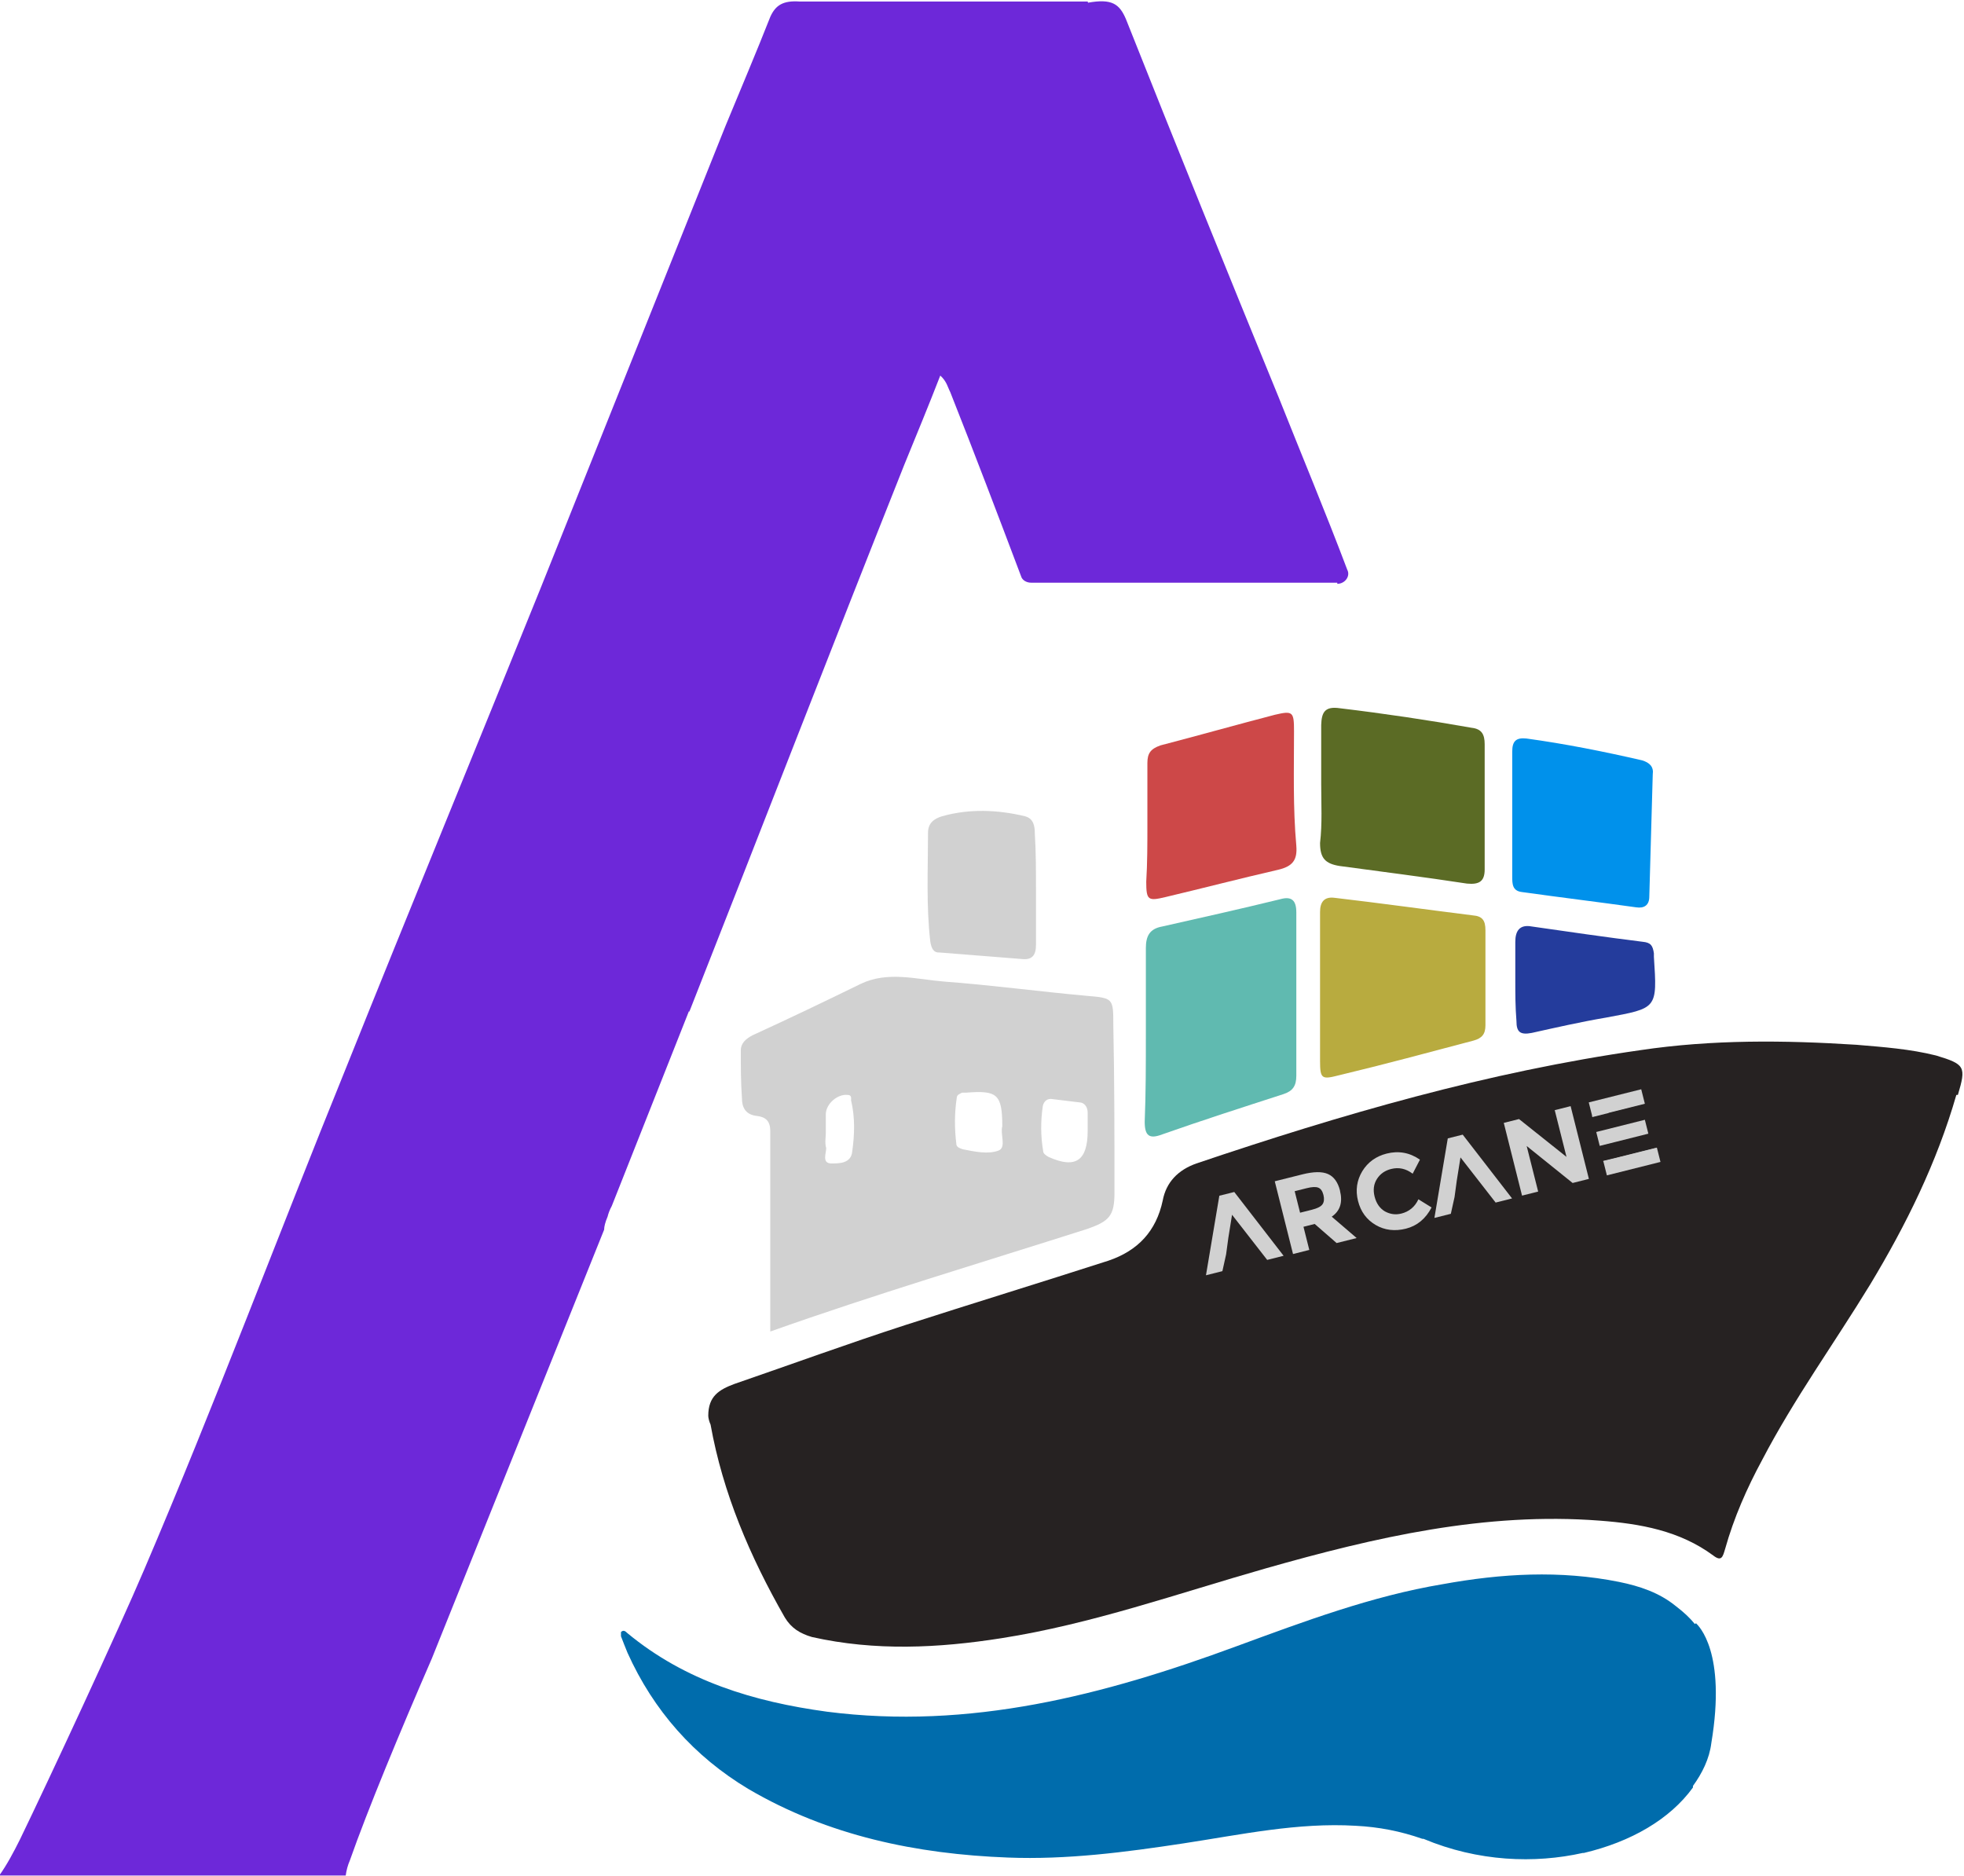
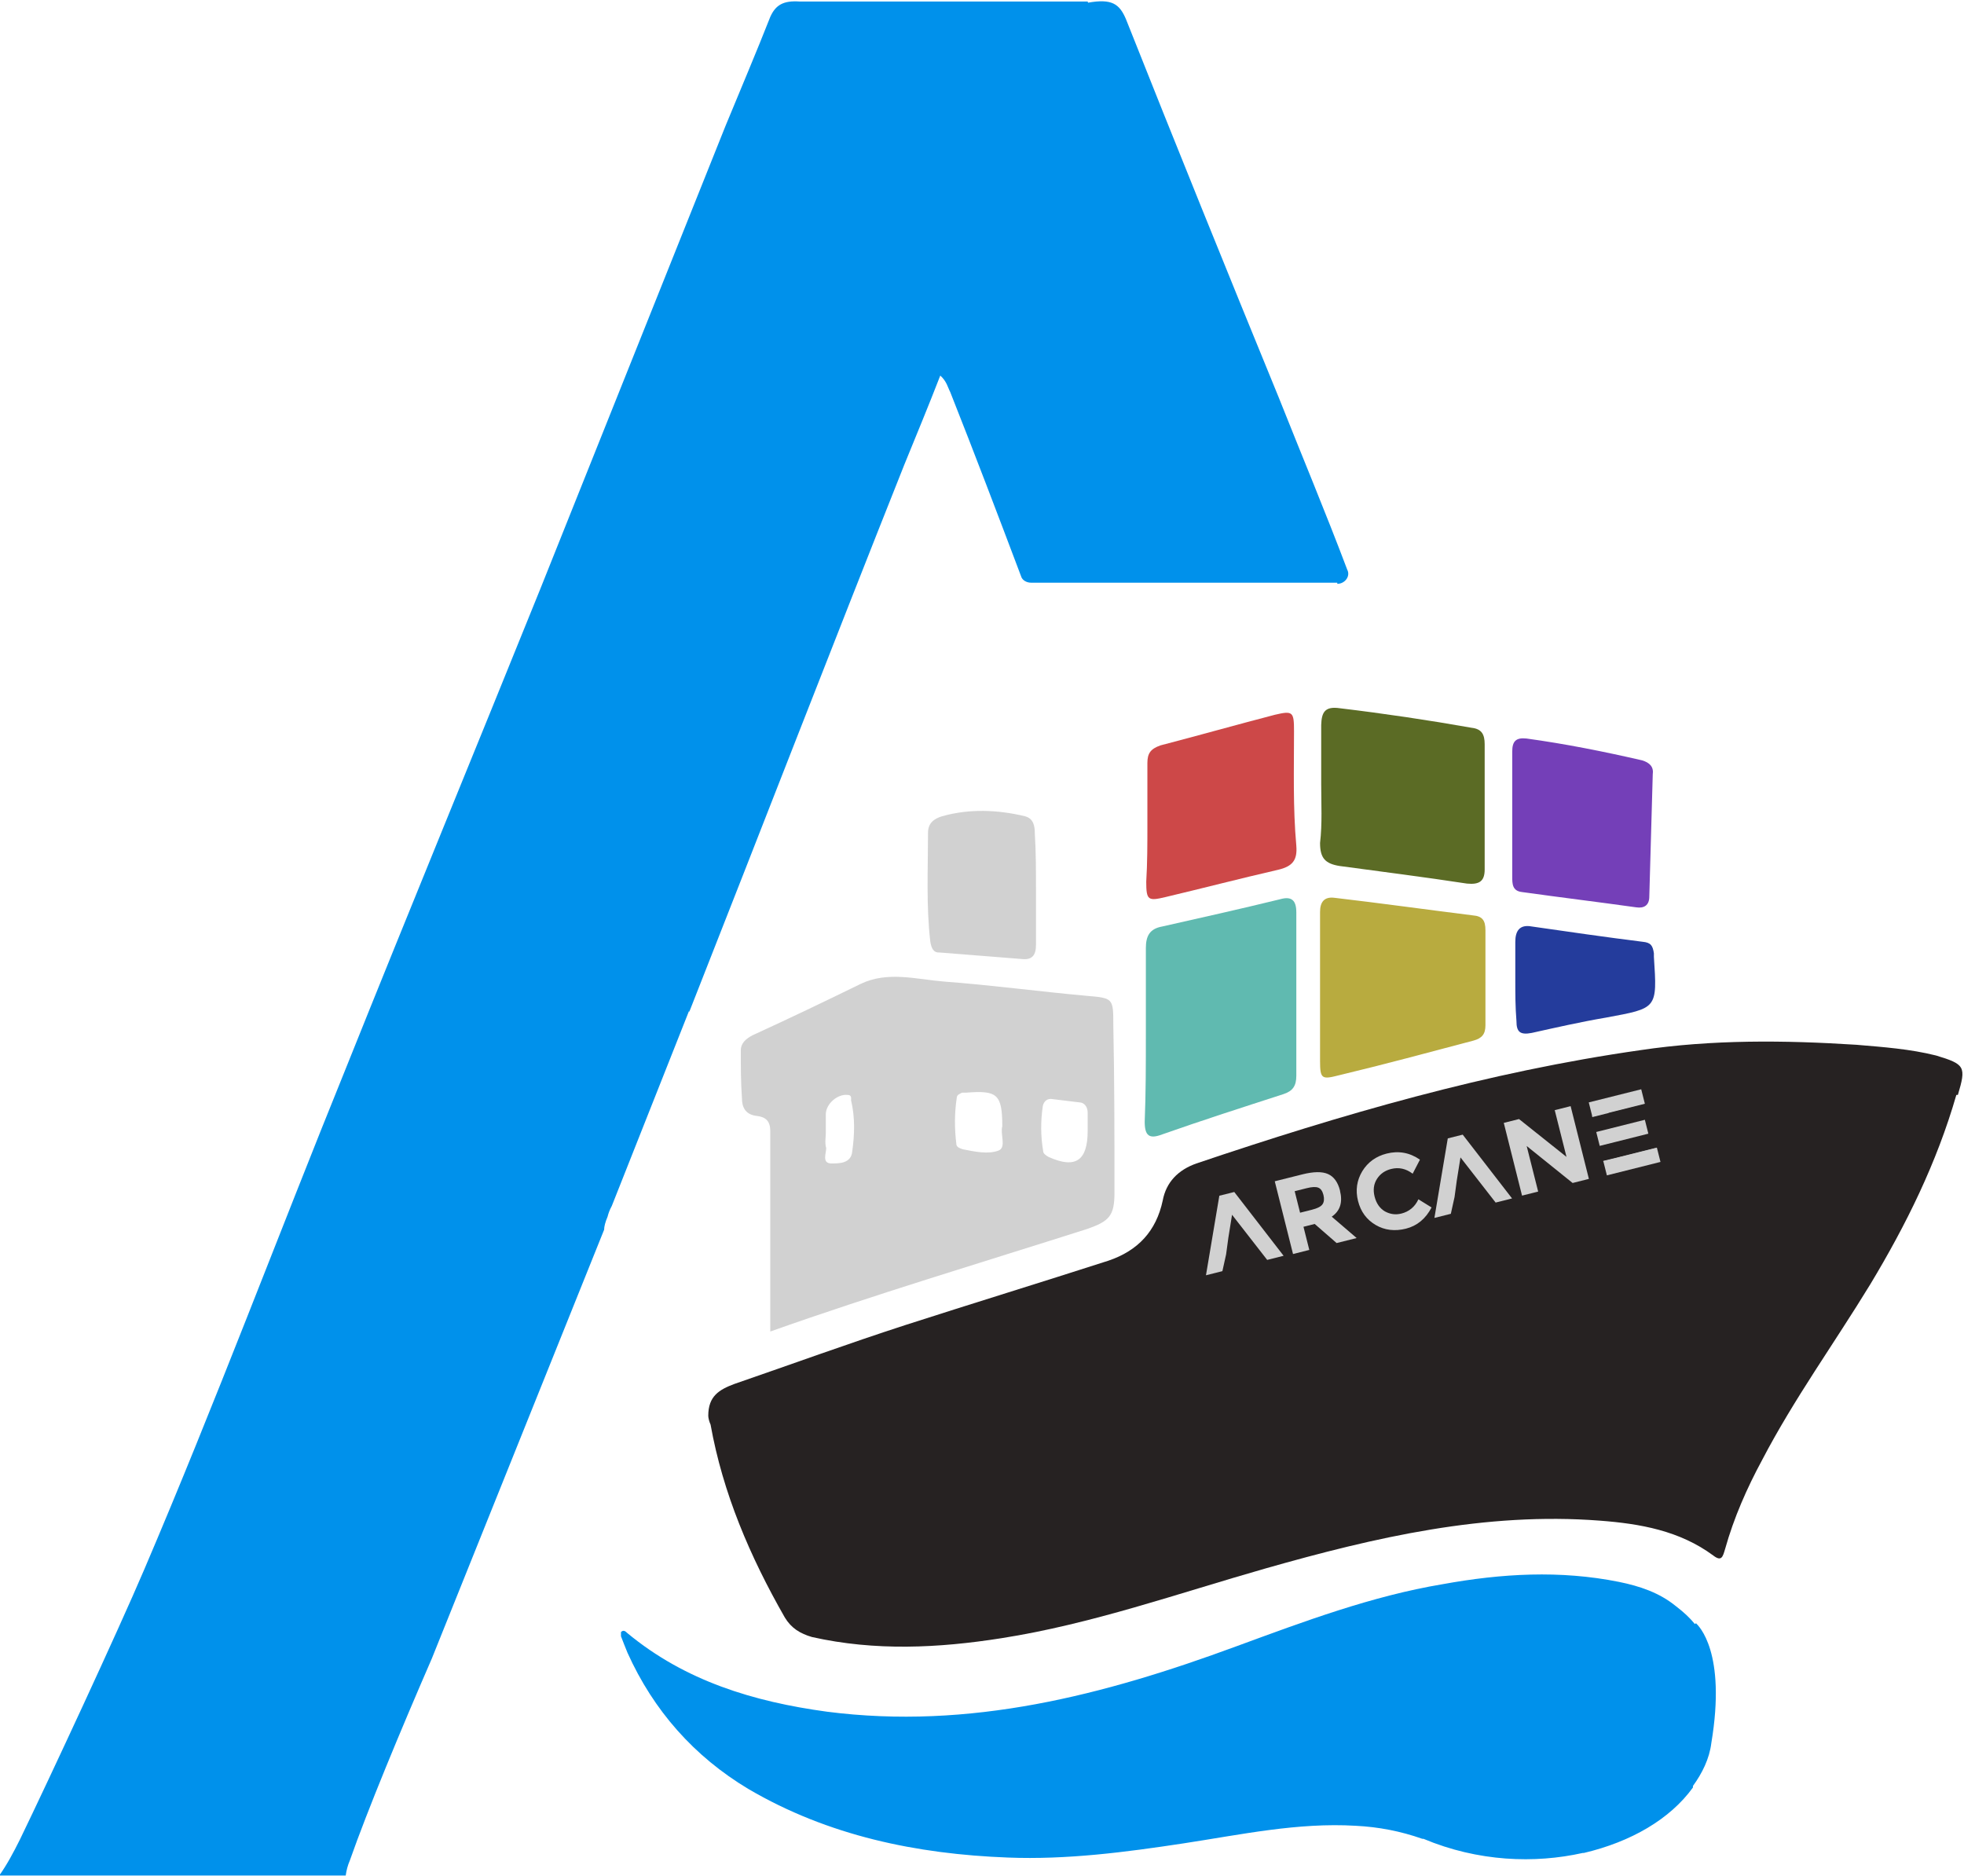
- <svg xmlns="http://www.w3.org/2000/svg" version="1.1" viewBox="0 0 513 490">
-   <path d="m180 264c-6.8 17.1-13.4 33.9-20.2 51-.6 1.1-.9 2-1.1 2.8-.6 1.4-.9 2.6-.9 3.4l-45 112c-8.3 19.1-16.8 39.6-21.4 52.7-.6 1.4-.9 2.6-1.1 4h-90.5c2-2.8 3.7-6 5.4-9.4 7.7-15.9 25.6-54.4 32.5-70.6 18.5-43.3 35-87.4 52.7-131 16.8-41.9 33.9-83.4 50.7-125 16.2-40.4 32.2-80.6 48.4-121 4-9.7 8-19.1 11.7-28.5 1.4-3.1 3.4-4.3 7.7-4h75.2l.1.3c6.2-1.1 8.2.3 9.9 4.3 13.1 33 26.5 66.1 39.9 98.8 6 15.1 12.2 29.9 17.9 45 .9 1.7-.6 3.7-2.6 3.7v-.3h-80c-1.1 0-2.3-.6-2.6-1.7-6-15.9-12.2-32.2-18.5-48.1-.6-1.1-.9-2.8-2.6-4.3-3.1 8-6.3 15.7-9.4 23.3-18.9 47.5-37.4 95.3-56.2 143" fill="#6d28d9" />
-   <path d="m443 424c.6.6 8 7.4 4 31.3-.5 4.1-2.4 7.9-4.8 11.2v.4c-6 8.3-16.2 14.2-28.5 17.1h-.3c-12.5 2.8-27.3 2.3-41.6-3.7h-.3c-5.7-2-11.4-3.1-17.4-3.4-15.1-.9-29.9 2.3-45 4.6s-30.5 4.3-45.8 3.7c-23.9-.9-47-5.7-67.8-17.9-14.2-8.5-24.8-20.5-31.6-35.6-.6-1.4-1.1-2.8-1.7-4.3v-1.1c.6-.6 1.1-.3 1.7.3 15.1 12.5 33 17.9 52.1 20.5 37.3 4.8 72.3-4.3 107-17.1 17.7-6.5 35.3-13.1 53.8-16.2 15.4-2.8 30.7-3.7 46.1-.6 5.4 1.1 10.5 2.8 14.8 6.3 2.1 1.6 3.7 3.1 5 4.7z" fill="#006cac" />
+ <svg xmlns="http://www.w3.org/2000/svg" fill="#0091eb" version="1.1" viewBox="0 0 513 490">
+   <path d="m180 264c-6.8 17.1-13.4 33.9-20.2 51-.6 1.1-.9 2-1.1 2.8-.6 1.4-.9 2.6-.9 3.4l-45 112c-8.3 19.1-16.8 39.6-21.4 52.7-.6 1.4-.9 2.6-1.1 4h-90.5c2-2.8 3.7-6 5.4-9.4 7.7-15.9 25.6-54.4 32.5-70.6 18.5-43.3 35-87.4 52.7-131 16.8-41.9 33.9-83.4 50.7-125 16.2-40.4 32.2-80.6 48.4-121 4-9.7 8-19.1 11.7-28.5 1.4-3.1 3.4-4.3 7.7-4h75.2l.1.3c6.2-1.1 8.2.3 9.9 4.3 13.1 33 26.5 66.1 39.9 98.8 6 15.1 12.2 29.9 17.9 45 .9 1.7-.6 3.7-2.6 3.7v-.3h-80c-1.1 0-2.3-.6-2.6-1.7-6-15.9-12.2-32.2-18.5-48.1-.6-1.1-.9-2.8-2.6-4.3-3.1 8-6.3 15.7-9.4 23.3-18.9 47.5-37.4 95.3-56.2 143" />
+   <path d="m443 424c.6.6 8 7.4 4 31.3-.5 4.1-2.4 7.9-4.8 11.2v.4c-6 8.3-16.2 14.2-28.5 17.1h-.3c-12.5 2.8-27.3 2.3-41.6-3.7h-.3c-5.7-2-11.4-3.1-17.4-3.4-15.1-.9-29.9 2.3-45 4.6s-30.5 4.3-45.8 3.7c-23.9-.9-47-5.7-67.8-17.9-14.2-8.5-24.8-20.5-31.6-35.6-.6-1.4-1.1-2.8-1.7-4.3v-1.1c.6-.6 1.1-.3 1.7.3 15.1 12.5 33 17.9 52.1 20.5 37.3 4.8 72.3-4.3 107-17.1 17.7-6.5 35.3-13.1 53.8-16.2 15.4-2.8 30.7-3.7 46.1-.6 5.4 1.1 10.5 2.8 14.8 6.3 2.1 1.6 3.7 3.1 5 4.7z" />
  <path d="m432 249v.9c.9 13.7.9 13.4-12.5 15.9-6.5 1.1-13.1 2.6-19.4 4-3.1.6-4-.3-4-3.1-.3-3.7-.3-7.1-.3-10.5v-10.2c0-2.8 1.1-4.6 4.3-4 9.7 1.4 19.4 2.8 29 4 2.1.2 2.6 1 2.9 3" fill="#243c9c" />
  <path d="m243 246c-1.1-9.4-.6-19.1-.6-28.5 0-2.6 1.7-3.7 3.7-4.3 7.1-2 14.5-1.7 21.6 0 2.3.6 2.6 2.6 2.6 4.6.3 4.8.3 9.7.3 14.5v14.5c0 2.6-.9 4-3.7 3.7-7.1-.6-14.2-1.1-21.4-1.7-1.7.1-2.2-1.1-2.5-2.8" fill="#d1d1d1" />
-   <path d="m395 229v-32.7c0-2.6.9-3.7 3.7-3.4 10.2 1.4 20.2 3.4 30.2 5.7 2 .6 3.1 1.7 2.8 3.7-.3 10.5-.6 21.4-.9 31.9 0 2.3-1.4 3.1-3.4 2.8-10-1.4-19.9-2.6-29.9-4-2.5-.3-2.5-2.2-2.5-4" fill="#0091eb" />
+   <path d="m395 229v-32.7c0-2.6.9-3.7 3.7-3.4 10.2 1.4 20.2 3.4 30.2 5.7 2 .6 3.1 1.7 2.8 3.7-.3 10.5-.6 21.4-.9 31.9 0 2.3-1.4 3.1-3.4 2.8-10-1.4-19.9-2.6-29.9-4-2.5-.3-2.5-2.2-2.5-4" fill="#743fb8" />
  <path d="m338 191c0 10-.3 19.9.6 29.9.3 3.7-.9 5.4-4.8 6.3-10 2.3-19.6 4.8-29.3 7.1-4.6 1.1-5.1.9-5.1-4 .3-4.8.3-10 .3-14.8v-16.2c0-2.6.9-3.7 3.4-4.6 10-2.6 19.9-5.4 29.9-8 4.7-1.1 5-.8 5 4.3" fill="#cd4848" />
  <path d="m388 243v24.8c0 2.3-.9 3.4-3.1 4-11.7 3.1-23.6 6.3-35.3 9.1-4.3 1.1-4.8.9-4.8-3.7v-39c0-2.6 1.1-4 3.7-3.7 12 1.4 24.2 3.1 36.2 4.6 2.5.2 3.3 1.3 3.3 3.9" fill="#b8ab3f" />
  <path d="m350 185c11.7 1.4 23.1 3.1 34.4 5.1 2.6.3 3.4 1.7 3.4 4.3v32.7c0 3.1-1.4 4-4.6 3.7-11.1-1.7-22.2-3.1-33.3-4.6-3.7-.6-5.1-2-5.1-6 .6-5.1.3-10.2.3-15.4v-15.4c.1-3.3.9-5 4.9-4.4" fill="#5b6b25" />
  <path d="m299 293c.3-7.4.3-15.1.3-22.8v-22.5c0-3.1.9-5.1 4.3-5.7 10.2-2.3 20.5-4.6 30.7-7.1 3.1-.9 4.3.3 4.3 3.4v42.7c0 2.6-.9 4-3.4 4.8-10.5 3.4-21.1 6.8-31.6 10.5-3.4 1.3-4.6.4-4.6-3.3" fill="#60bab0" />
  <path d="m511 286c-5.1 17.7-13.1 33.9-22.5 49.5-9.4 15.4-19.9 29.9-28.2 45.8-4 7.4-7.4 15.1-9.7 23.3-.6 2-.9 3.4-3.1 1.7-8.8-6.5-19.1-8.3-29.6-9.1-29.9-2.3-58.6 4.3-87.4 12.5-22.8 6.5-45.3 14.5-68.9 18.2-16.5 2.6-33 3.4-49.5-.3-3.1-.9-5.4-2.3-7.1-5.1-9.1-15.9-16.2-32.5-19.4-50.4-.3-.6-.6-1.7-.6-2.3 0-5.1 2.8-6.8 6.8-8.3 14.8-5.1 29.6-10.5 44.7-15.4 17.7-5.7 35.3-11.1 53-16.8 7.7-2.6 12.5-7.7 14.2-15.7.9-4.8 4-8 8.8-9.7 37.9-12.8 76-23.9 116-29.6 18.8-2.8 37.6-2.6 56.4-1.4 7.1.6 14 1.1 20.8 2.8 7.6 2.3 7.9 2.9 5.7 10.3" fill="#262222" />
  <path d="m284 321c5.7-2 7.1-3.4 7.1-9.4 0-14.8 0-29.3-.3-43.8 0-7.1 0-7.1-7.1-7.7-12.2-1.1-24.8-2.8-37-3.7-7.4-.6-14.8-2.8-21.9.6-9.4 4.6-18.8 9.1-28.2 13.4-1.7.9-3.1 2-3.1 4 0 4.3 0 8.3.3 12.5 0 2.3.9 4.3 4 4.6 2.3.3 3.4 1.4 3.4 4v52.3c27.3-9.7 55.2-18 82.8-26.8m-11.6-32.2c.3-1.1 1.1-2 2.6-1.7 2.6.3 4.8.6 7.4.9 1.1.3 1.7 1.4 1.7 2.6v4.8c0 7.7-3.1 10-10.2 6.8-.6-.3-1.4-.9-1.4-1.4-.7-4-.7-8-.1-12m-22.5-2c0-.9.9-1.1 1.4-1.4h1.1c8-.6 9.4.3 9.4 8.8-.6 2 1.1 5.4-.9 6.3-2.8 1.1-6.3.3-9.4-.3-.9-.3-1.7-.6-1.7-1.4-.5-4-.5-8 .1-12m-34.2 9.1v-4.8c0-2.8 3.1-5.4 5.7-5.1 1.1 0 .9.9.9 1.4 1.1 4.6.9 9.1.3 13.4-.3 3.1-3.4 3.1-5.4 3.1-2.6 0-1.4-2.6-1.4-4-.4-1.4-.1-2.8-.1-4" fill="#d1d1d1" />
-   <path d="m350 311c.765 3.05.042 5.3-2.15 6.8l6.51 5.58-5.23 1.31-5.73-4.99-2.93.736 1.52 6.05-4.25 1.07-4.77-19 7.18-1.8c2.97-.745 5.2-.767 6.7-.104 1.58.685 2.62 2.17 3.17 4.35zm-4.54 3.54c.39-.596.476-1.41.223-2.42s-.705-1.65-1.35-1.9c-.644-.253-1.63-.212-3 .131l-3.16.794 1.41 5.62 3.08-.775c1.48-.373 2.4-.85 2.79-1.45z" fill="#d1d1d1" />
-   <path d="m366 317c2.07-.519 3.58-1.77 4.49-3.74l3.44 2.13c-1.54 2.95-3.77 4.8-6.69 5.54-2.93.736-5.58.406-7.91-.961-2.33-1.36-3.9-3.45-4.61-6.27s-.314-5.4 1.12-7.79c1.44-2.35 3.59-3.89 6.35-4.59 3.12-.784 6.03-.266 8.7 1.59l-1.9 3.67c-1.75-1.34-3.63-1.74-5.62-1.24-1.6.402-2.84 1.25-3.7 2.59s-1.06 2.88-.621 4.63c.441 1.76 1.35 3.06 2.67 3.85 1.35.743 2.77.965 4.29.582z" fill="#d1d1d1" />
-   <path d="m406 290 4.25-1.07 4.77 19-4.25 1.07-12-9.66 3 11.9-4.21 1.06-4.77-19 3.98-.999 12.4 9.88-3.07-12.2z" fill="#d1d1d1" />
-   <path d="m415 288 .95 3.78 4.25-1.07-.01-.039 9.45-2.37-.95-3.78-13.7 3.43zm8.03 14.2-4.26 1.03.95 3.78 14-3.51-.94-3.74zm-.989-3.94 8.51-2.14-.911-3.63-12.7 3.19.911 3.63z" fill="#d1d1d1" />
+   <path d="m350 311c.765 3.05.042 5.3-2.15 6.8l6.51 5.58-5.23 1.31-5.73-4.99-2.93.736 1.52 6.05-4.25 1.07-4.77-19 7.18-1.8c2.97-.745 5.2-.767 6.7-.104 1.58.685 2.62 2.17 3.17 4.35zm-4.54 3.54c.39-.596.476-1.41.223-2.42s-.705-1.65-1.35-1.9c-.644-.253-1.63-.212-3 .131l-3.16.794 1.41 5.62 3.08-.775c1.48-.373 2.4-.85 2.79-1.45z" fill="#d1d1d1" stroke-width=".402" />
+   <path d="m366 317c2.07-.519 3.58-1.77 4.49-3.74l3.44 2.13c-1.54 2.95-3.77 4.8-6.69 5.54-2.93.736-5.58.406-7.91-.961-2.33-1.36-3.9-3.45-4.61-6.27s-.314-5.4 1.12-7.79c1.44-2.35 3.59-3.89 6.35-4.59 3.12-.784 6.03-.266 8.7 1.59l-1.9 3.67c-1.75-1.34-3.63-1.74-5.62-1.24-1.6.402-2.84 1.25-3.7 2.59s-1.06 2.88-.621 4.63c.441 1.76 1.35 3.06 2.67 3.85 1.35.743 2.77.965 4.29.582z" fill="#d1d1d1" stroke-width=".402" />
+   <path d="m406 290 4.25-1.07 4.77 19-4.25 1.07-12-9.66 3 11.9-4.21 1.06-4.77-19 3.98-.999 12.4 9.88-3.07-12.2z" fill="#d1d1d1" stroke-width=".402" />
+   <path d="m415 288 .95 3.78 4.25-1.07-.01-.039 9.45-2.37-.95-3.78-13.7 3.43zm8.03 14.2-4.26 1.03.95 3.78 14-3.51-.94-3.74zm-.989-3.94 8.51-2.14-.911-3.63-12.7 3.19.911 3.63z" fill="#d1d1d1" stroke-width=".402" />
  <polygon transform="matrix(.39 -.0979 .0979 .39 90.1 220)" points="495 361 474 409 485 409 490 399 494 389 494 389 500 375 515 409 526 409 505 361" fill="#d1d1d1" />
  <polygon transform="matrix(.39 -.0979 .0979 .39 90.1 220)" points="763 365 760 364 753 364 742 370 777 370" fill="#d1d1d1" />
  <polygon transform="matrix(.39 -.0979 .0979 .39 90.1 220)" points="767 403 760 404 755 404 742 400 778 400" fill="#d1d1d1" />
-   <polygon transform="matrix(.39 -.0979 .0979 .39 90.1 220)" points="627 409 638 409 643 399 647 389 653 375 668 409 679 409 658 361 648 361" fill="#d1d1d1" />
+   <polygon class="st0" transform="matrix(.39 -.0979 .0979 .39 90.1 220)" points="627 409 638 409 643 399 647 389 653 375 668 409 679 409 658 361 648 361" fill="#d1d1d1" />
</svg>
